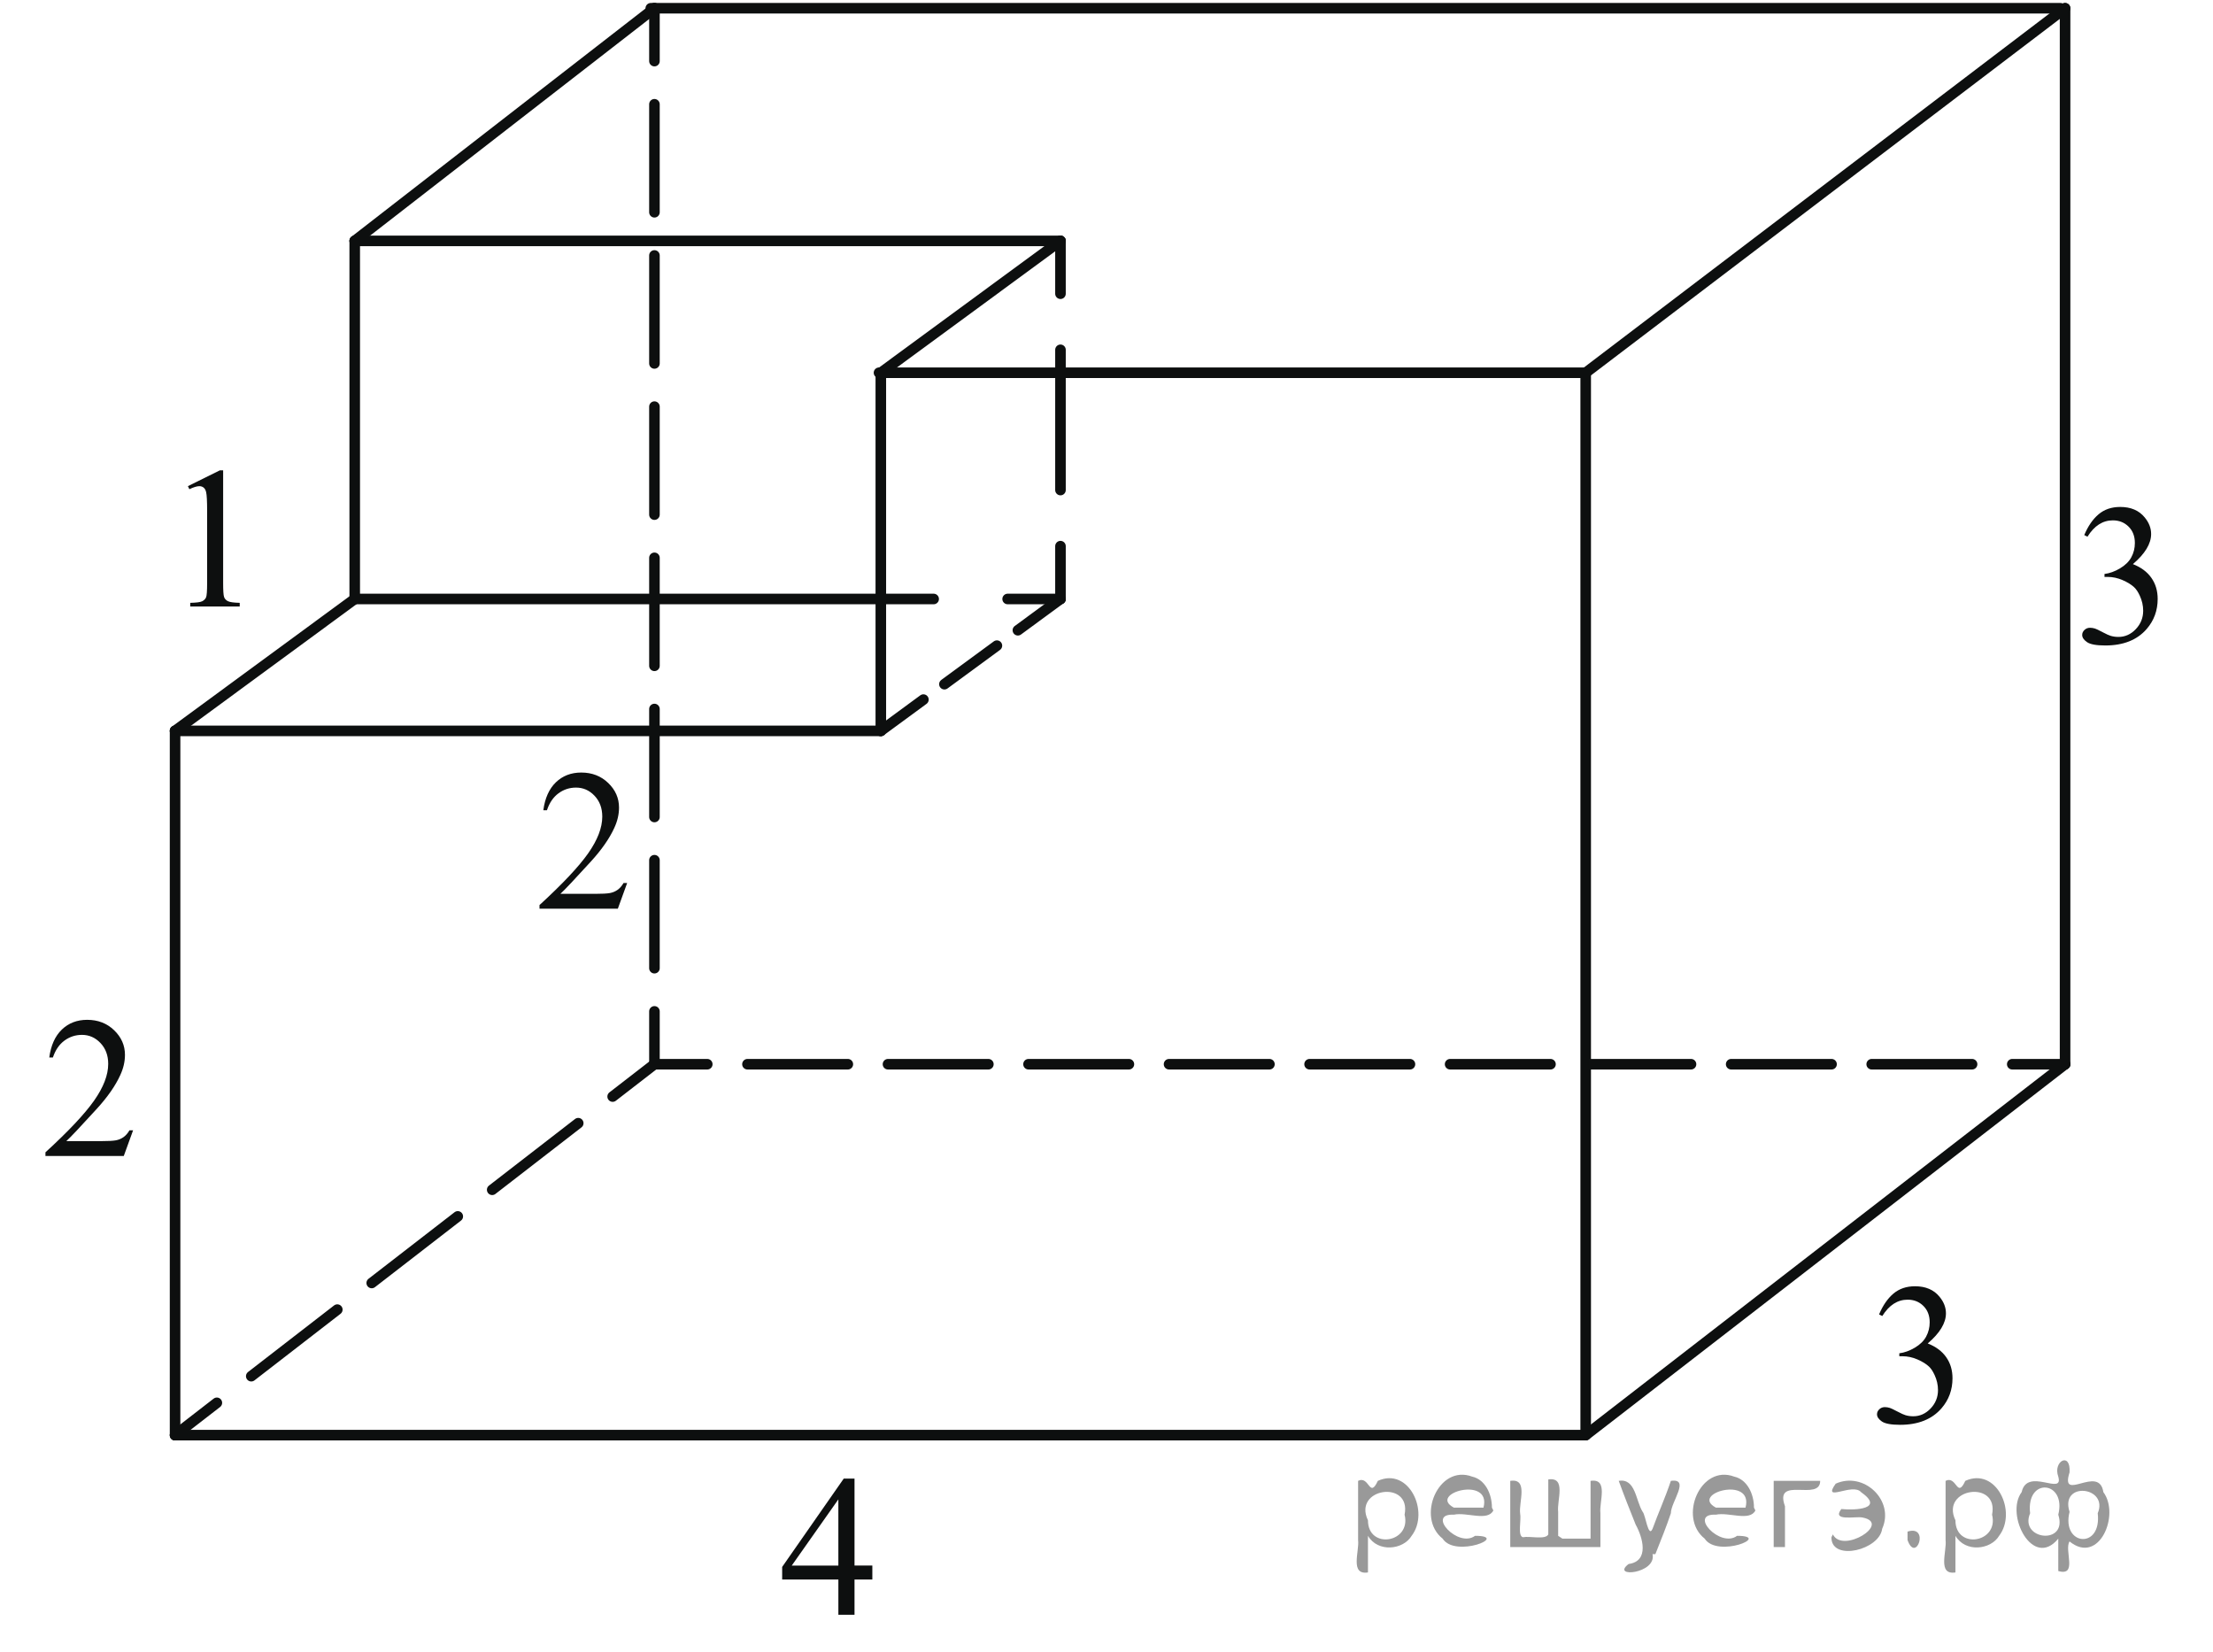
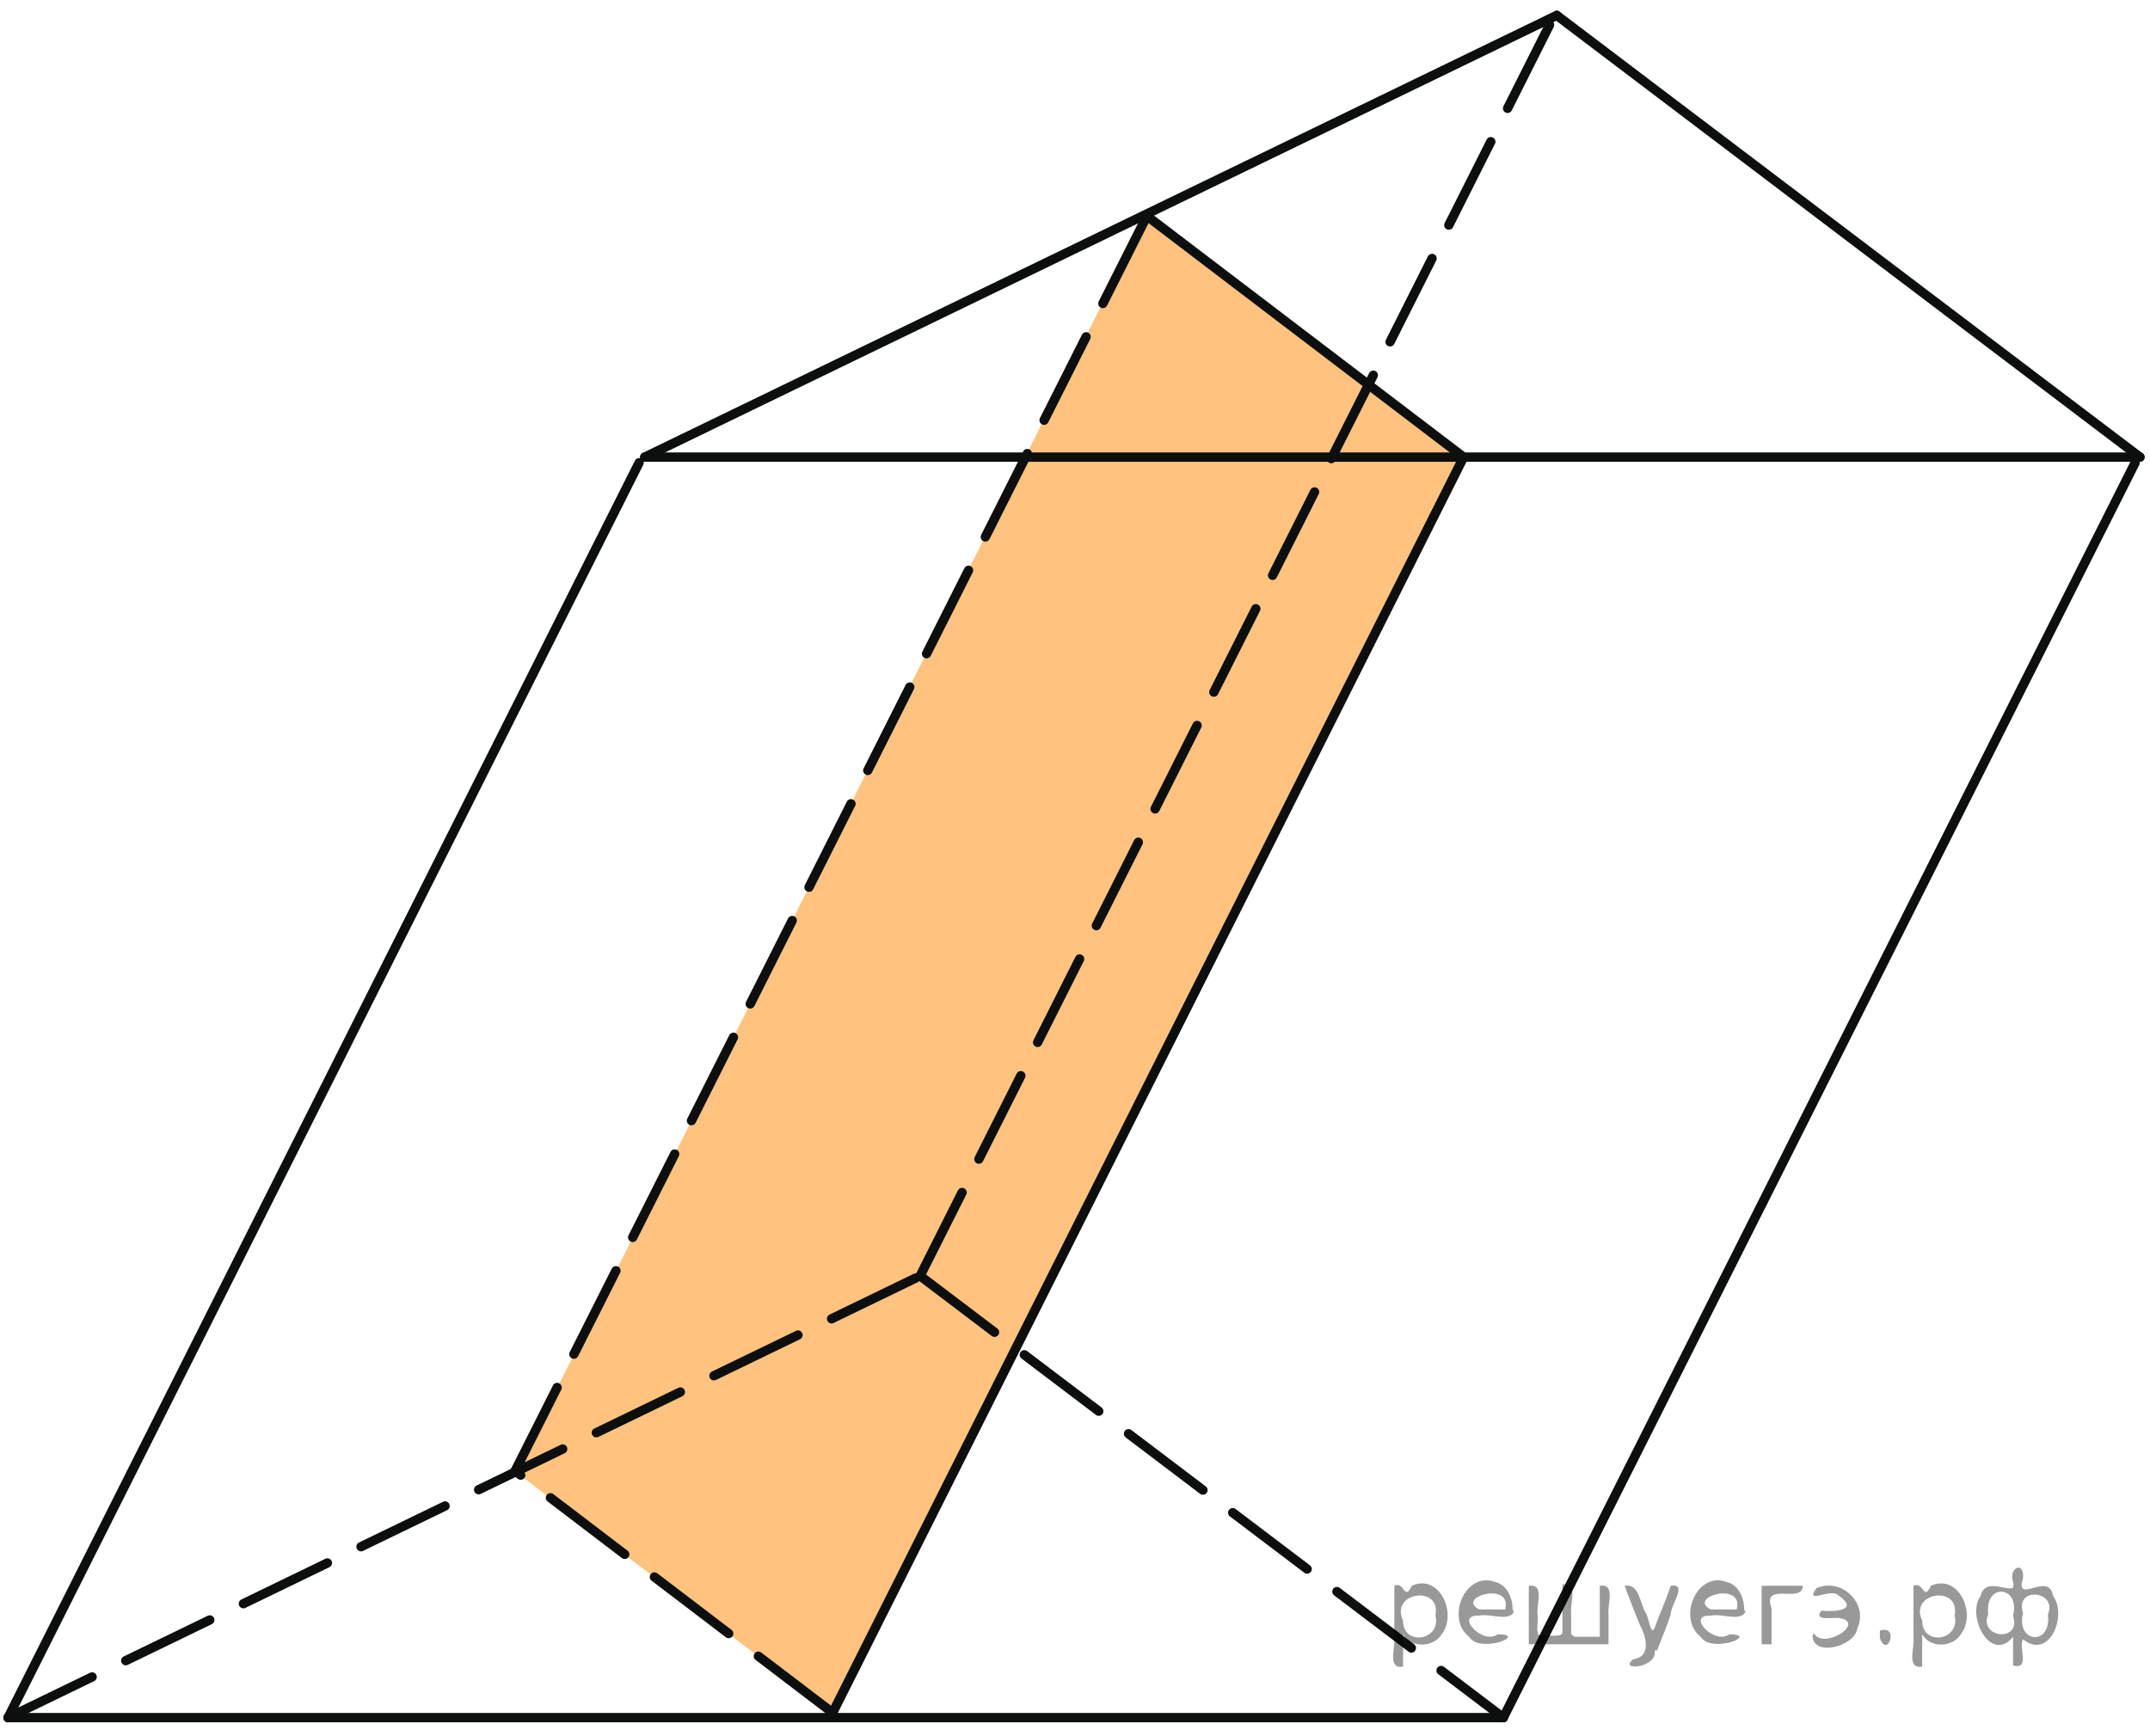
- <svg xmlns="http://www.w3.org/2000/svg" xmlns:xlink="http://www.w3.org/1999/xlink" version="1.1" id="Слой_1" x="0px" y="0px" width="157.082px" height="117.209px" viewBox="0 0 157.082 117.209" enable-background="new 0 0 157.082 117.209" xml:space="preserve">
-   <g>
-     <g>
-       <defs>
-         <rect id="SVGID_1_" width="157.082" height="117" />
-       </defs>
-       <clipPath id="SVGID_2_">
-         <use xlink:href="#SVGID_1_" overflow="visible" />
-       </clipPath>
-       <g clip-path="url(#SVGID_2_)">
- 		</g>
-     </g>
-     <g>
-       <g>
-         <line fill="none" stroke="#0D0F0F" stroke-width="0.75" stroke-linecap="round" stroke-linejoin="round" x1="12.427" y1="101.856" x2="15.393" y2="99.561" />
-         <line fill="none" stroke="#0D0F0F" stroke-width="0.75" stroke-linecap="round" stroke-linejoin="round" stroke-dasharray="7.722,3.089" x1="17.835" y1="97.671" x2="42.266" y2="78.77" />
-         <line fill="none" stroke="#0D0F0F" stroke-width="0.75" stroke-linecap="round" stroke-linejoin="round" x1="43.487" y1="77.825" x2="46.453" y2="75.53" />
-       </g>
-     </g>
-     <line fill="none" stroke="#0D0F0F" stroke-width="0.75" stroke-linecap="round" stroke-linejoin="round" stroke-miterlimit="8" x1="12.427" y1="101.856" x2="12.427" y2="51.871" />
-     <line fill="none" stroke="#0D0F0F" stroke-width="0.75" stroke-linecap="round" stroke-linejoin="round" stroke-miterlimit="8" x1="12.427" y1="51.871" x2="62.522" y2="51.871" />
-     <g>
-       <g>
-         <line fill="none" stroke="#0D0F0F" stroke-width="0.75" stroke-linecap="round" stroke-linejoin="round" x1="62.522" y1="51.871" x2="65.545" y2="49.652" />
-         <line fill="none" stroke="#0D0F0F" stroke-width="0.75" stroke-linecap="round" stroke-linejoin="round" stroke-dasharray="4.622,1.849" x1="67.036" y1="48.558" x2="71.506" y2="45.277" />
-         <line fill="none" stroke="#0D0F0F" stroke-width="0.75" stroke-linecap="round" stroke-linejoin="round" x1="72.251" y1="44.73" x2="75.274" y2="42.511" />
-       </g>
-     </g>
-     <line fill="none" stroke="#0D0F0F" stroke-width="0.75" stroke-linecap="round" stroke-linejoin="round" stroke-miterlimit="8" x1="25.179" y1="42.511" x2="62.522" y2="42.511" />
-     <line fill="none" stroke="#0D0F0F" stroke-width="0.75" stroke-linecap="round" stroke-linejoin="round" stroke-miterlimit="8" x1="12.427" y1="51.871" x2="25.179" y2="42.511" />
-     <line fill="none" stroke="#0D0F0F" stroke-width="0.75" stroke-linecap="round" stroke-linejoin="round" stroke-miterlimit="8" x1="25.179" y1="42.511" x2="25.179" y2="17.096" />
-     <g>
-       <g>
-         <line fill="none" stroke="#0D0F0F" stroke-width="0.75" stroke-linecap="round" stroke-linejoin="round" x1="46.453" y1="75.53" x2="46.453" y2="71.78" />
-         <line fill="none" stroke="#0D0F0F" stroke-width="0.75" stroke-linecap="round" stroke-linejoin="round" stroke-dasharray="7.664,3.066" x1="46.453" y1="68.714" x2="46.453" y2="5.869" />
-         <line fill="none" stroke="#0D0F0F" stroke-width="0.75" stroke-linecap="round" stroke-linejoin="round" x1="46.453" y1="4.336" x2="46.453" y2="0.586" />
-       </g>
-     </g>
-     <line fill="none" stroke="#0D0F0F" stroke-width="0.75" stroke-linecap="round" stroke-linejoin="round" stroke-miterlimit="8" x1="25.179" y1="17.096" x2="46.453" y2="0.586" />
-     <g>
-       <g>
-         <line fill="none" stroke="#0D0F0F" stroke-width="0.75" stroke-linecap="round" stroke-linejoin="round" x1="75.274" y1="42.511" x2="75.274" y2="38.761" />
-         <line fill="none" stroke="#0D0F0F" stroke-width="0.75" stroke-linecap="round" stroke-linejoin="round" stroke-dasharray="9.953,3.981" x1="75.274" y1="34.78" x2="75.274" y2="22.836" />
-         <line fill="none" stroke="#0D0F0F" stroke-width="0.75" stroke-linecap="round" stroke-linejoin="round" x1="75.274" y1="20.846" x2="75.274" y2="17.096" />
-       </g>
-     </g>
-     <line fill="none" stroke="#0D0F0F" stroke-width="0.75" stroke-linecap="round" stroke-linejoin="round" stroke-miterlimit="8" x1="62.522" y1="51.871" x2="62.522" y2="26.455" />
-     <line fill="none" stroke="#0D0F0F" stroke-width="0.75" stroke-linecap="round" stroke-linejoin="round" stroke-miterlimit="8" x1="62.522" y1="26.455" x2="75.274" y2="17.096" />
-     <line fill="none" stroke="#0D0F0F" stroke-width="0.75" stroke-linecap="round" stroke-linejoin="round" stroke-miterlimit="8" x1="25.179" y1="17.096" x2="75.274" y2="17.096" />
-     <line fill="none" stroke="#0D0F0F" stroke-width="0.75" stroke-linecap="round" stroke-linejoin="round" stroke-miterlimit="8" x1="62.393" y1="26.455" x2="112.489" y2="26.455" />
-     <line fill="none" stroke="#0D0F0F" stroke-width="0.75" stroke-linecap="round" stroke-linejoin="round" stroke-miterlimit="8" x1="112.489" y1="101.856" x2="12.427" y2="101.856" />
-     <line fill="none" stroke="#0D0F0F" stroke-width="0.75" stroke-linecap="round" stroke-linejoin="round" stroke-miterlimit="8" x1="146.257" y1="0.586" x2="46.193" y2="0.586" />
-     <line fill="none" stroke="#0D0F0F" stroke-width="0.75" stroke-linecap="round" stroke-linejoin="round" stroke-miterlimit="8" x1="112.555" y1="101.856" x2="146.582" y2="75.53" />
-     <line fill="none" stroke="#0D0F0F" stroke-width="0.75" stroke-linecap="round" stroke-linejoin="round" stroke-miterlimit="8" x1="112.555" y1="101.856" x2="112.555" y2="26.455" />
-     <line fill="none" stroke="#0D0F0F" stroke-width="0.75" stroke-linecap="round" stroke-linejoin="round" stroke-miterlimit="8" x1="146.582" y1="75.53" x2="146.582" y2="0.586" />
-     <line fill="none" stroke="#0D0F0F" stroke-width="0.75" stroke-linecap="round" stroke-linejoin="round" stroke-miterlimit="8" x1="112.555" y1="26.455" x2="146.582" y2="0.586" />
-     <g>
-       <g>
-         <line fill="none" stroke="#0D0F0F" stroke-width="0.75" stroke-linecap="round" stroke-linejoin="round" x1="146.582" y1="75.53" x2="142.832" y2="75.53" />
-         <line fill="none" stroke="#0D0F0F" stroke-width="0.75" stroke-linecap="round" stroke-linejoin="round" stroke-dasharray="7.125,2.85" x1="139.981" y1="75.53" x2="51.628" y2="75.53" />
-         <line fill="none" stroke="#0D0F0F" stroke-width="0.75" stroke-linecap="round" stroke-linejoin="round" x1="50.203" y1="75.53" x2="46.453" y2="75.53" />
-       </g>
-     </g>
-     <g>
-       <defs>
-         <polygon id="SVGID_3_" points="0.533,84.643 12.179,84.643 12.179,69.043 0.533,69.043 0.533,84.643    " />
-       </defs>
-       <clipPath id="SVGID_4_">
-         <use xlink:href="#SVGID_3_" overflow="visible" />
-       </clipPath>
-       <g clip-path="url(#SVGID_4_)">
-         <path fill="#0D0F0F" d="M9.447,80.22l-0.661,1.822h-5.56v-0.259c1.636-1.498,2.787-2.723,3.455-3.672c0.667-0.95,1-1.818,1-2.604     c0-0.601-0.183-1.094-0.549-1.48c-0.366-0.387-0.804-0.58-1.313-0.58c-0.463,0-0.879,0.137-1.248,0.409     c-0.369,0.271-0.641,0.671-0.817,1.197H3.497c0.116-0.861,0.414-1.522,0.893-1.983c0.48-0.461,1.079-0.691,1.797-0.691     c0.765,0,1.403,0.247,1.915,0.74c0.512,0.494,0.768,1.075,0.768,1.746c0,0.479-0.111,0.959-0.333,1.438     c-0.343,0.754-0.899,1.552-1.668,2.395c-1.154,1.267-1.875,2.029-2.162,2.29h2.46c0.5,0,0.852-0.019,1.053-0.056     c0.202-0.037,0.383-0.112,0.546-0.227c0.162-0.114,0.303-0.276,0.424-0.485H9.447z" />
-       </g>
-     </g>
-     <g>
-       <defs>
-         <polygon id="SVGID_5_" points="35.602,67.092 47.247,67.092 47.247,51.494 35.602,51.494 35.602,67.092    " />
-       </defs>
-       <clipPath id="SVGID_6_">
-         <use xlink:href="#SVGID_5_" overflow="visible" />
-       </clipPath>
-       <g clip-path="url(#SVGID_6_)">
-         <path fill="#0D0F0F" d="M44.516,62.67l-0.661,1.822h-5.56v-0.259c1.636-1.498,2.787-2.723,3.455-3.672     c0.667-0.95,1-1.818,1-2.604c0-0.601-0.183-1.094-0.549-1.48c-0.366-0.387-0.804-0.58-1.313-0.58     c-0.463,0-0.879,0.136-1.248,0.408c-0.369,0.272-0.641,0.672-0.817,1.198h-0.257c0.116-0.861,0.414-1.522,0.893-1.983     c0.48-0.461,1.079-0.691,1.797-0.691c0.765,0,1.403,0.247,1.915,0.74c0.512,0.493,0.768,1.075,0.768,1.746     c0,0.479-0.111,0.959-0.333,1.438c-0.343,0.754-0.899,1.553-1.668,2.395c-1.154,1.267-1.875,2.029-2.162,2.29h2.46     c0.5,0,0.852-0.019,1.053-0.056c0.202-0.037,0.383-0.112,0.546-0.227c0.162-0.114,0.303-0.276,0.424-0.485H44.516z" />
-       </g>
-     </g>
-     <g>
-       <defs>
-         <polygon id="SVGID_7_" points="145.293,49.544 156.938,49.544 156.938,32.644 145.293,32.644 145.293,49.544    " />
-       </defs>
-       <clipPath id="SVGID_8_">
-         <use xlink:href="#SVGID_7_" overflow="visible" />
-       </clipPath>
-       <g clip-path="url(#SVGID_8_)">
-         <path fill="#0D0F0F" d="M147.943,37.976c0.269-0.638,0.608-1.13,1.019-1.477s0.921-0.52,1.532-0.52     c0.755,0,1.335,0.247,1.737,0.74c0.306,0.368,0.459,0.761,0.459,1.18c0,0.689-0.431,1.401-1.293,2.137     c0.579,0.228,1.018,0.554,1.313,0.978c0.297,0.424,0.445,0.922,0.445,1.494c0,0.819-0.26,1.529-0.778,2.13     c-0.677,0.782-1.657,1.173-2.94,1.173c-0.635,0-1.066-0.079-1.296-0.237s-0.344-0.328-0.344-0.51     c0-0.135,0.054-0.253,0.163-0.356c0.108-0.103,0.239-0.154,0.393-0.154c0.116,0,0.234,0.019,0.354,0.056     c0.079,0.023,0.257,0.108,0.535,0.255c0.278,0.146,0.471,0.234,0.577,0.262c0.171,0.051,0.354,0.077,0.549,0.077     c0.473,0,0.884-0.184,1.233-0.552c0.35-0.368,0.525-0.803,0.525-1.306c0-0.368-0.082-0.726-0.244-1.075     c-0.12-0.261-0.252-0.458-0.396-0.593c-0.199-0.187-0.473-0.355-0.82-0.506s-0.702-0.227-1.063-0.227h-0.223v-0.209     c0.366-0.046,0.733-0.179,1.102-0.398c0.369-0.219,0.637-0.482,0.803-0.789c0.167-0.307,0.251-0.645,0.251-1.012     c0-0.479-0.149-0.867-0.448-1.163c-0.299-0.296-0.671-0.443-1.116-0.443c-0.718,0-1.318,0.386-1.8,1.159L147.943,37.976z" />
-       </g>
-     </g>
-     <g>
-       <defs>
-         <polygon id="SVGID_9_" points="130.72,104.86 142.365,104.86 142.365,87.959 130.72,87.959 130.72,104.86    " />
-       </defs>
-       <clipPath id="SVGID_10_">
-         <use xlink:href="#SVGID_9_" overflow="visible" />
-       </clipPath>
-       <g clip-path="url(#SVGID_10_)">
-         <path fill="#0D0F0F" d="M133.379,93.287c0.269-0.638,0.608-1.13,1.019-1.477s0.921-0.521,1.532-0.521     c0.755,0,1.335,0.247,1.737,0.74c0.306,0.368,0.459,0.762,0.459,1.181c0,0.688-0.431,1.4-1.293,2.137     c0.579,0.228,1.018,0.554,1.313,0.978c0.297,0.423,0.445,0.921,0.445,1.494c0,0.819-0.26,1.529-0.778,2.129     c-0.677,0.782-1.657,1.174-2.94,1.174c-0.635,0-1.066-0.08-1.296-0.237c-0.229-0.158-0.344-0.329-0.344-0.51     c0-0.136,0.054-0.254,0.163-0.356c0.108-0.103,0.239-0.153,0.393-0.153c0.116,0,0.234,0.019,0.354,0.056     c0.079,0.023,0.257,0.108,0.535,0.255s0.471,0.233,0.577,0.262c0.171,0.051,0.354,0.077,0.549,0.077     c0.473,0,0.884-0.185,1.233-0.552c0.35-0.368,0.525-0.804,0.525-1.306c0-0.368-0.082-0.727-0.244-1.075     c-0.12-0.261-0.252-0.459-0.396-0.594c-0.199-0.187-0.473-0.355-0.82-0.507c-0.348-0.15-0.702-0.227-1.063-0.227h-0.223v-0.209     c0.366-0.047,0.733-0.18,1.102-0.398c0.369-0.219,0.637-0.481,0.803-0.789c0.167-0.308,0.251-0.645,0.251-1.013     c0-0.479-0.149-0.866-0.448-1.162s-0.671-0.443-1.116-0.443c-0.718,0-1.318,0.387-1.8,1.159L133.379,93.287z" />
-       </g>
-     </g>
-     <g>
-       <defs>
-         <polygon id="SVGID_11_" points="52.907,117.209 64.553,117.209 64.553,101.61 52.907,101.61 52.907,117.209    " />
-       </defs>
-       <clipPath id="SVGID_12_">
-         <use xlink:href="#SVGID_11_" overflow="visible" />
-       </clipPath>
-       <g clip-path="url(#SVGID_12_)">
-         <path fill="#0D0F0F" d="M61.92,111.112v0.991h-1.265v2.5h-1.146v-2.5h-3.99v-0.894l4.372-6.271h0.764v6.173H61.92z      M59.508,111.112v-4.699l-3.309,4.699H59.508z" />
-       </g>
-     </g>
-     <g>
-       <defs>
-         <polygon id="SVGID_13_" points="10.878,45.644 19.856,45.644 19.856,30.044 10.878,30.044 10.878,45.644    " />
-       </defs>
-       <clipPath id="SVGID_14_">
-         <use xlink:href="#SVGID_13_" overflow="visible" />
-       </clipPath>
-       <g clip-path="url(#SVGID_14_)">
-         <path fill="#0D0F0F" d="M13.338,34.503l2.273-1.124h0.228v7.995c0,0.531,0.021,0.861,0.065,0.992     c0.043,0.13,0.134,0.23,0.272,0.3s0.418,0.109,0.84,0.119v0.258h-3.513v-0.258c0.441-0.009,0.726-0.048,0.854-0.115     s0.218-0.158,0.269-0.272c0.051-0.114,0.076-0.455,0.076-1.023v-5.111c0-0.689-0.023-1.131-0.069-1.327     c-0.032-0.149-0.091-0.258-0.176-0.328s-0.188-0.105-0.307-0.105c-0.17,0-0.406,0.072-0.709,0.216L13.338,34.503z" />
-       </g>
-     </g>
-   </g>
-   <g>
-     <g>
-       <line fill="none" stroke="#0D0F0F" stroke-width="0.75" stroke-linecap="round" stroke-linejoin="round" x1="62.522" y1="42.511" x2="66.272" y2="42.511" />
-       <line fill="none" stroke="#0D0F0F" stroke-width="0.75" stroke-linecap="round" stroke-linejoin="round" x1="71.524" y1="42.511" x2="75.274" y2="42.511" />
-     </g>
-   </g>
-   <g>
- </g>
-   <g>
- </g>
-   <g>
- </g>
-   <g>
- </g>
-   <g>
- </g>
-   <g>
- </g>
+ <svg xmlns="http://www.w3.org/2000/svg" version="1.1" id="Слой_1" x="0px" y="0px" width="172.697px" height="139.463px" viewBox="0 0 172.697 139.463" enable-background="new 0 0 172.697 139.463" xml:space="preserve">
+   <polygon opacity="0.5" fill="#FF8800" enable-background="new    " points="41.379,118.213 92.071,17.354 117.564,36.746   66.873,137.604 41.379,118.213 " />
+   <line fill="none" stroke="#0D0F0F" stroke-width="0.75" stroke-linecap="round" stroke-linejoin="round" stroke-miterlimit="8" x1="0.65" y1="137.995" x2="120.752" y2="137.995" />
+   <line fill="none" stroke="#0D0F0F" stroke-width="0.75" stroke-linecap="round" stroke-linejoin="round" stroke-miterlimit="8" stroke-dasharray="7.5,3" x1="0.65" y1="137.995" x2="73.909" y2="102.504" />
+   <line fill="none" stroke="#0D0F0F" stroke-width="0.75" stroke-linecap="round" stroke-linejoin="round" stroke-miterlimit="8" stroke-dasharray="7.5,3" x1="73.909" y1="102.504" x2="120.752" y2="137.995" />
+   <line fill="none" stroke="#0D0F0F" stroke-width="0.75" stroke-linecap="round" stroke-linejoin="round" stroke-miterlimit="8" x1="0.65" y1="137.995" x2="51.333" y2="37.18" />
+   <line fill="none" stroke="#0D0F0F" stroke-width="0.75" stroke-linecap="round" stroke-linejoin="round" stroke-miterlimit="8" stroke-dasharray="7.5,3" x1="41.379" y1="118.17" x2="92.125" y2="17.354" />
+   <line fill="none" stroke="#0D0F0F" stroke-width="0.75" stroke-linecap="round" stroke-linejoin="round" stroke-miterlimit="8" stroke-dasharray="7.5,3" x1="73.909" y1="102.504" x2="124.656" y2="1.625" />
+   <line fill="none" stroke="#0D0F0F" stroke-width="0.75" stroke-linecap="round" stroke-linejoin="round" stroke-miterlimit="8" x1="120.752" y1="137.995" x2="171.5" y2="37.18" />
+   <line fill="none" stroke="#0D0F0F" stroke-width="0.75" stroke-linecap="round" stroke-linejoin="round" stroke-miterlimit="8" x1="66.882" y1="137.604" x2="117.564" y2="36.725" />
+   <line fill="none" stroke="#0D0F0F" stroke-width="0.75" stroke-linecap="round" stroke-linejoin="round" stroke-miterlimit="8" x1="51.788" y1="36.725" x2="171.89" y2="36.725" />
+   <line fill="none" stroke="#0D0F0F" stroke-width="0.75" stroke-linecap="round" stroke-linejoin="round" stroke-miterlimit="8" x1="51.788" y1="36.725" x2="125.047" y2="1.235" />
+   <line fill="none" stroke="#0D0F0F" stroke-width="0.75" stroke-linecap="round" stroke-linejoin="round" stroke-miterlimit="8" x1="125.047" y1="1.235" x2="171.89" y2="36.725" />
+   <line fill="none" stroke="#0D0F0F" stroke-width="0.75" stroke-linecap="round" stroke-linejoin="round" stroke-miterlimit="8" stroke-dasharray="7.5,3" x1="66.882" y1="137.604" x2="41.379" y2="118.17" />
+   <line fill="none" stroke="#0D0F0F" stroke-width="0.75" stroke-linecap="round" stroke-linejoin="round" stroke-miterlimit="8" x1="117.564" y1="36.725" x2="92.125" y2="17.354" />
  <g style="stroke:none;fill:#000;fill-opacity:0.4">
-     <path d="m 97.1,109.1 c 0,0.8 0,1.6 0,2.5 -1.3,0.2 -0.6,-1.5 -0.7,-2.3 0,-1.4 0,-2.8 0,-4.2 0.8,-0.4 0.8,1.3 1.4,0.0 2.2,-1.0 3.7,2.2 2.4,3.9 -0.6,1.0 -2.4,1.2 -3.1,0.0 z m 2.6,-1.6 c 0.5,-2.5 -3.7,-1.9 -2.6,0.4 0.0,2.1 3.1,1.6 2.6,-0.4 z" />
-     <path d="m 106.0,107.2 c -0.4,0.8 -1.9,0.1 -2.8,0.3 -2.0,-0.1 0.3,2.4 1.5,1.5 2.5,0.0 -1.4,1.6 -2.3,0.2 -1.9,-1.5 -0.3,-5.3 2.1,-4.4 0.9,0.2 1.4,1.2 1.4,2.2 z m -0.7,-0.2 c 0.6,-2.3 -4.0,-1.0 -2.1,0.0 0.7,0 1.4,-0.0 2.1,-0.0 z" />
-     <path d="m 110.9,109.2 c 0.6,0 1.3,0 2.0,0 0,-1.3 0,-2.7 0,-4.1 1.3,-0.2 0.6,1.5 0.7,2.3 0,0.8 0,1.6 0,2.4 -2.1,0 -4.2,0 -6.4,0 0,-1.5 0,-3.1 0,-4.7 1.3,-0.2 0.6,1.5 0.7,2.3 0.1,0.5 -0.2,1.6 0.2,1.7 0.5,-0.1 1.6,0.2 1.8,-0.2 0,-1.3 0,-2.6 0,-3.9 1.3,-0.2 0.6,1.5 0.7,2.3 0,0.5 0,1.1 0,1.7 z" />
-     <path d="m 117.3,110.3 c 0.3,1.4 -3.0,1.7 -1.7,0.7 1.5,-0.2 1.0,-1.9 0.5,-2.8 -0.4,-1.0 -0.8,-2.0 -1.2,-3.1 1.2,-0.2 1.2,1.4 1.7,2.2 0.2,0.2 0.4,1.9 0.7,1.2 0.4,-1.1 0.9,-2.2 1.3,-3.4 1.4,-0.2 0.0,1.5 -0.0,2.3 -0.3,0.9 -0.7,1.9 -1.1,2.9 z" />
-     <path d="m 124.6,107.2 c -0.4,0.8 -1.9,0.1 -2.8,0.3 -2.0,-0.1 0.3,2.4 1.5,1.5 2.5,0.0 -1.4,1.6 -2.3,0.2 -1.9,-1.5 -0.3,-5.3 2.1,-4.4 0.9,0.2 1.4,1.2 1.4,2.2 z m -0.7,-0.2 c 0.6,-2.3 -4.0,-1.0 -2.1,0.0 0.7,0 1.4,-0.0 2.1,-0.0 z" />
-     <path d="m 125.9,109.8 c 0,-1.5 0,-3.1 0,-4.7 1.1,0 2.2,0 3.3,0 0.0,1.5 -3.3,-0.4 -2.5,1.8 0,0.9 0,1.9 0,2.9 -0.2,0 -0.5,0 -0.7,0 z" />
-     <path d="m 130.1,108.9 c 0.7,1.4 4.2,-0.8 2.1,-1.2 -0.5,-0.1 -2.2,0.3 -1.5,-0.6 1.0,0.1 3.1,0.0 1.4,-1.2 -0.6,-0.7 -2.8,0.8 -1.8,-0.6 2.0,-0.9 4.2,1.2 3.3,3.2 -0.2,1.5 -3.5,2.3 -3.6,0.7 l 0,-0.1 0,-0.0 0,0 z" />
-     <path d="m 135.4,108.7 c 1.6,-0.5 0.6,2.3 -0.0,0.6 -0.0,-0.2 0.0,-0.4 0.0,-0.6 z" />
-     <path d="m 138.8,109.1 c 0,0.8 0,1.6 0,2.5 -1.3,0.2 -0.6,-1.5 -0.7,-2.3 0,-1.4 0,-2.8 0,-4.2 0.8,-0.4 0.8,1.3 1.4,0.0 2.2,-1.0 3.7,2.2 2.4,3.9 -0.6,1.0 -2.4,1.2 -3.1,0.0 z m 2.6,-1.6 c 0.5,-2.5 -3.7,-1.9 -2.6,0.4 0.0,2.1 3.1,1.6 2.6,-0.4 z" />
-     <path d="m 144.1,107.4 c -0.8,1.9 2.7,2.3 2.0,0.1 0.6,-2.4 -2.3,-2.7 -2.0,-0.1 z m 2.0,4.2 c 0,-0.8 0,-1.6 0,-2.4 -1.8,2.2 -3.8,-1.7 -2.6,-3.3 0.4,-1.8 3.0,0.3 2.6,-1.1 -0.4,-1.1 0.9,-1.8 0.8,-0.3 -0.7,2.2 2.1,-0.6 2.4,1.4 1.2,1.6 -0.3,5.2 -2.4,3.5 -0.4,0.6 0.6,2.5 -0.8,2.1 z m 2.8,-4.2 c 0.8,-1.9 -2.7,-2.3 -2.0,-0.1 -0.6,2.4 2.3,2.7 2.0,0.1 z" />
+     <path d="m 112.7,131.4 c 0,0.8 0,1.6 0,2.5 -1.3,0.2 -0.6,-1.5 -0.7,-2.3 0,-1.4 0,-2.8 0,-4.2 0.8,-0.4 0.8,1.3 1.4,0.0 2.2,-1.0 3.7,2.2 2.4,3.9 -0.6,1.0 -2.4,1.2 -3.1,0.0 z m 2.6,-1.6 c 0.5,-2.5 -3.7,-1.9 -2.6,0.4 0.0,2.1 3.1,1.6 2.6,-0.4 z" />
+     <path d="m 121.6,129.5 c -0.4,0.8 -1.9,0.1 -2.8,0.3 -2.0,-0.1 0.3,2.4 1.5,1.5 2.5,0.0 -1.4,1.6 -2.3,0.2 -1.9,-1.5 -0.3,-5.3 2.1,-4.4 0.9,0.2 1.4,1.2 1.4,2.2 z m -0.7,-0.2 c 0.6,-2.3 -4.0,-1.0 -2.1,0.0 0.7,0 1.4,-0.0 2.1,-0.0 z" />
+     <path d="m 126.5,131.5 c 0.6,0 1.3,0 2.0,0 0,-1.3 0,-2.7 0,-4.1 1.3,-0.2 0.6,1.5 0.7,2.3 0,0.8 0,1.6 0,2.4 -2.1,0 -4.2,0 -6.4,0 0,-1.5 0,-3.1 0,-4.7 1.3,-0.2 0.6,1.5 0.7,2.3 0.1,0.5 -0.2,1.6 0.2,1.7 0.5,-0.1 1.6,0.2 1.8,-0.2 0,-1.3 0,-2.6 0,-3.9 1.3,-0.2 0.6,1.5 0.7,2.3 0,0.5 0,1.1 0,1.7 z" />
+     <path d="m 132.9,132.6 c 0.3,1.4 -3.0,1.7 -1.7,0.7 1.5,-0.2 1.0,-1.9 0.5,-2.8 -0.4,-1.0 -0.8,-2.0 -1.2,-3.1 1.2,-0.2 1.2,1.4 1.7,2.2 0.2,0.2 0.4,1.9 0.7,1.2 0.4,-1.1 0.9,-2.2 1.3,-3.4 1.4,-0.2 0.0,1.5 -0.0,2.3 -0.3,0.9 -0.7,1.9 -1.1,2.9 z" />
+     <path d="m 140.2,129.5 c -0.4,0.8 -1.9,0.1 -2.8,0.3 -2.0,-0.1 0.3,2.4 1.5,1.5 2.5,0.0 -1.4,1.6 -2.3,0.2 -1.9,-1.5 -0.3,-5.3 2.1,-4.4 0.9,0.2 1.4,1.2 1.4,2.2 z m -0.7,-0.2 c 0.6,-2.3 -4.0,-1.0 -2.1,0.0 0.7,0 1.4,-0.0 2.1,-0.0 z" />
+     <path d="m 141.5,132.1 c 0,-1.5 0,-3.1 0,-4.7 1.1,0 2.2,0 3.3,0 0.0,1.5 -3.3,-0.4 -2.5,1.8 0,0.9 0,1.9 0,2.9 -0.2,0 -0.5,0 -0.7,0 z" />
+     <path d="m 145.7,131.2 c 0.7,1.4 4.2,-0.8 2.1,-1.2 -0.5,-0.1 -2.2,0.3 -1.5,-0.6 1.0,0.1 3.1,0.0 1.4,-1.2 -0.6,-0.7 -2.8,0.8 -1.8,-0.6 2.0,-0.9 4.2,1.2 3.3,3.2 -0.2,1.5 -3.5,2.3 -3.6,0.7 l 0,-0.1 0,-0.0 0,0 z" />
+     <path d="m 151.0,131.0 c 1.6,-0.5 0.6,2.3 -0.0,0.6 -0.0,-0.2 0.0,-0.4 0.0,-0.6 z" />
+     <path d="m 154.4,131.4 c 0,0.8 0,1.6 0,2.5 -1.3,0.2 -0.6,-1.5 -0.7,-2.3 0,-1.4 0,-2.8 0,-4.2 0.8,-0.4 0.8,1.3 1.4,0.0 2.2,-1.0 3.7,2.2 2.4,3.9 -0.6,1.0 -2.4,1.2 -3.1,0.0 z m 2.6,-1.6 c 0.5,-2.5 -3.7,-1.9 -2.6,0.4 0.0,2.1 3.1,1.6 2.6,-0.4 z" />
+     <path d="m 159.7,129.7 c -0.8,1.9 2.7,2.3 2.0,0.1 0.6,-2.4 -2.3,-2.7 -2.0,-0.1 z m 2.0,4.2 c 0,-0.8 0,-1.6 0,-2.4 -1.8,2.2 -3.8,-1.7 -2.6,-3.3 0.4,-1.8 3.0,0.3 2.6,-1.1 -0.4,-1.1 0.9,-1.8 0.8,-0.3 -0.7,2.2 2.1,-0.6 2.4,1.4 1.2,1.6 -0.3,5.2 -2.4,3.5 -0.4,0.6 0.6,2.5 -0.8,2.1 z m 2.8,-4.2 c 0.8,-1.9 -2.7,-2.3 -2.0,-0.1 -0.6,2.4 2.3,2.7 2.0,0.1 z" />
  </g>
</svg>
